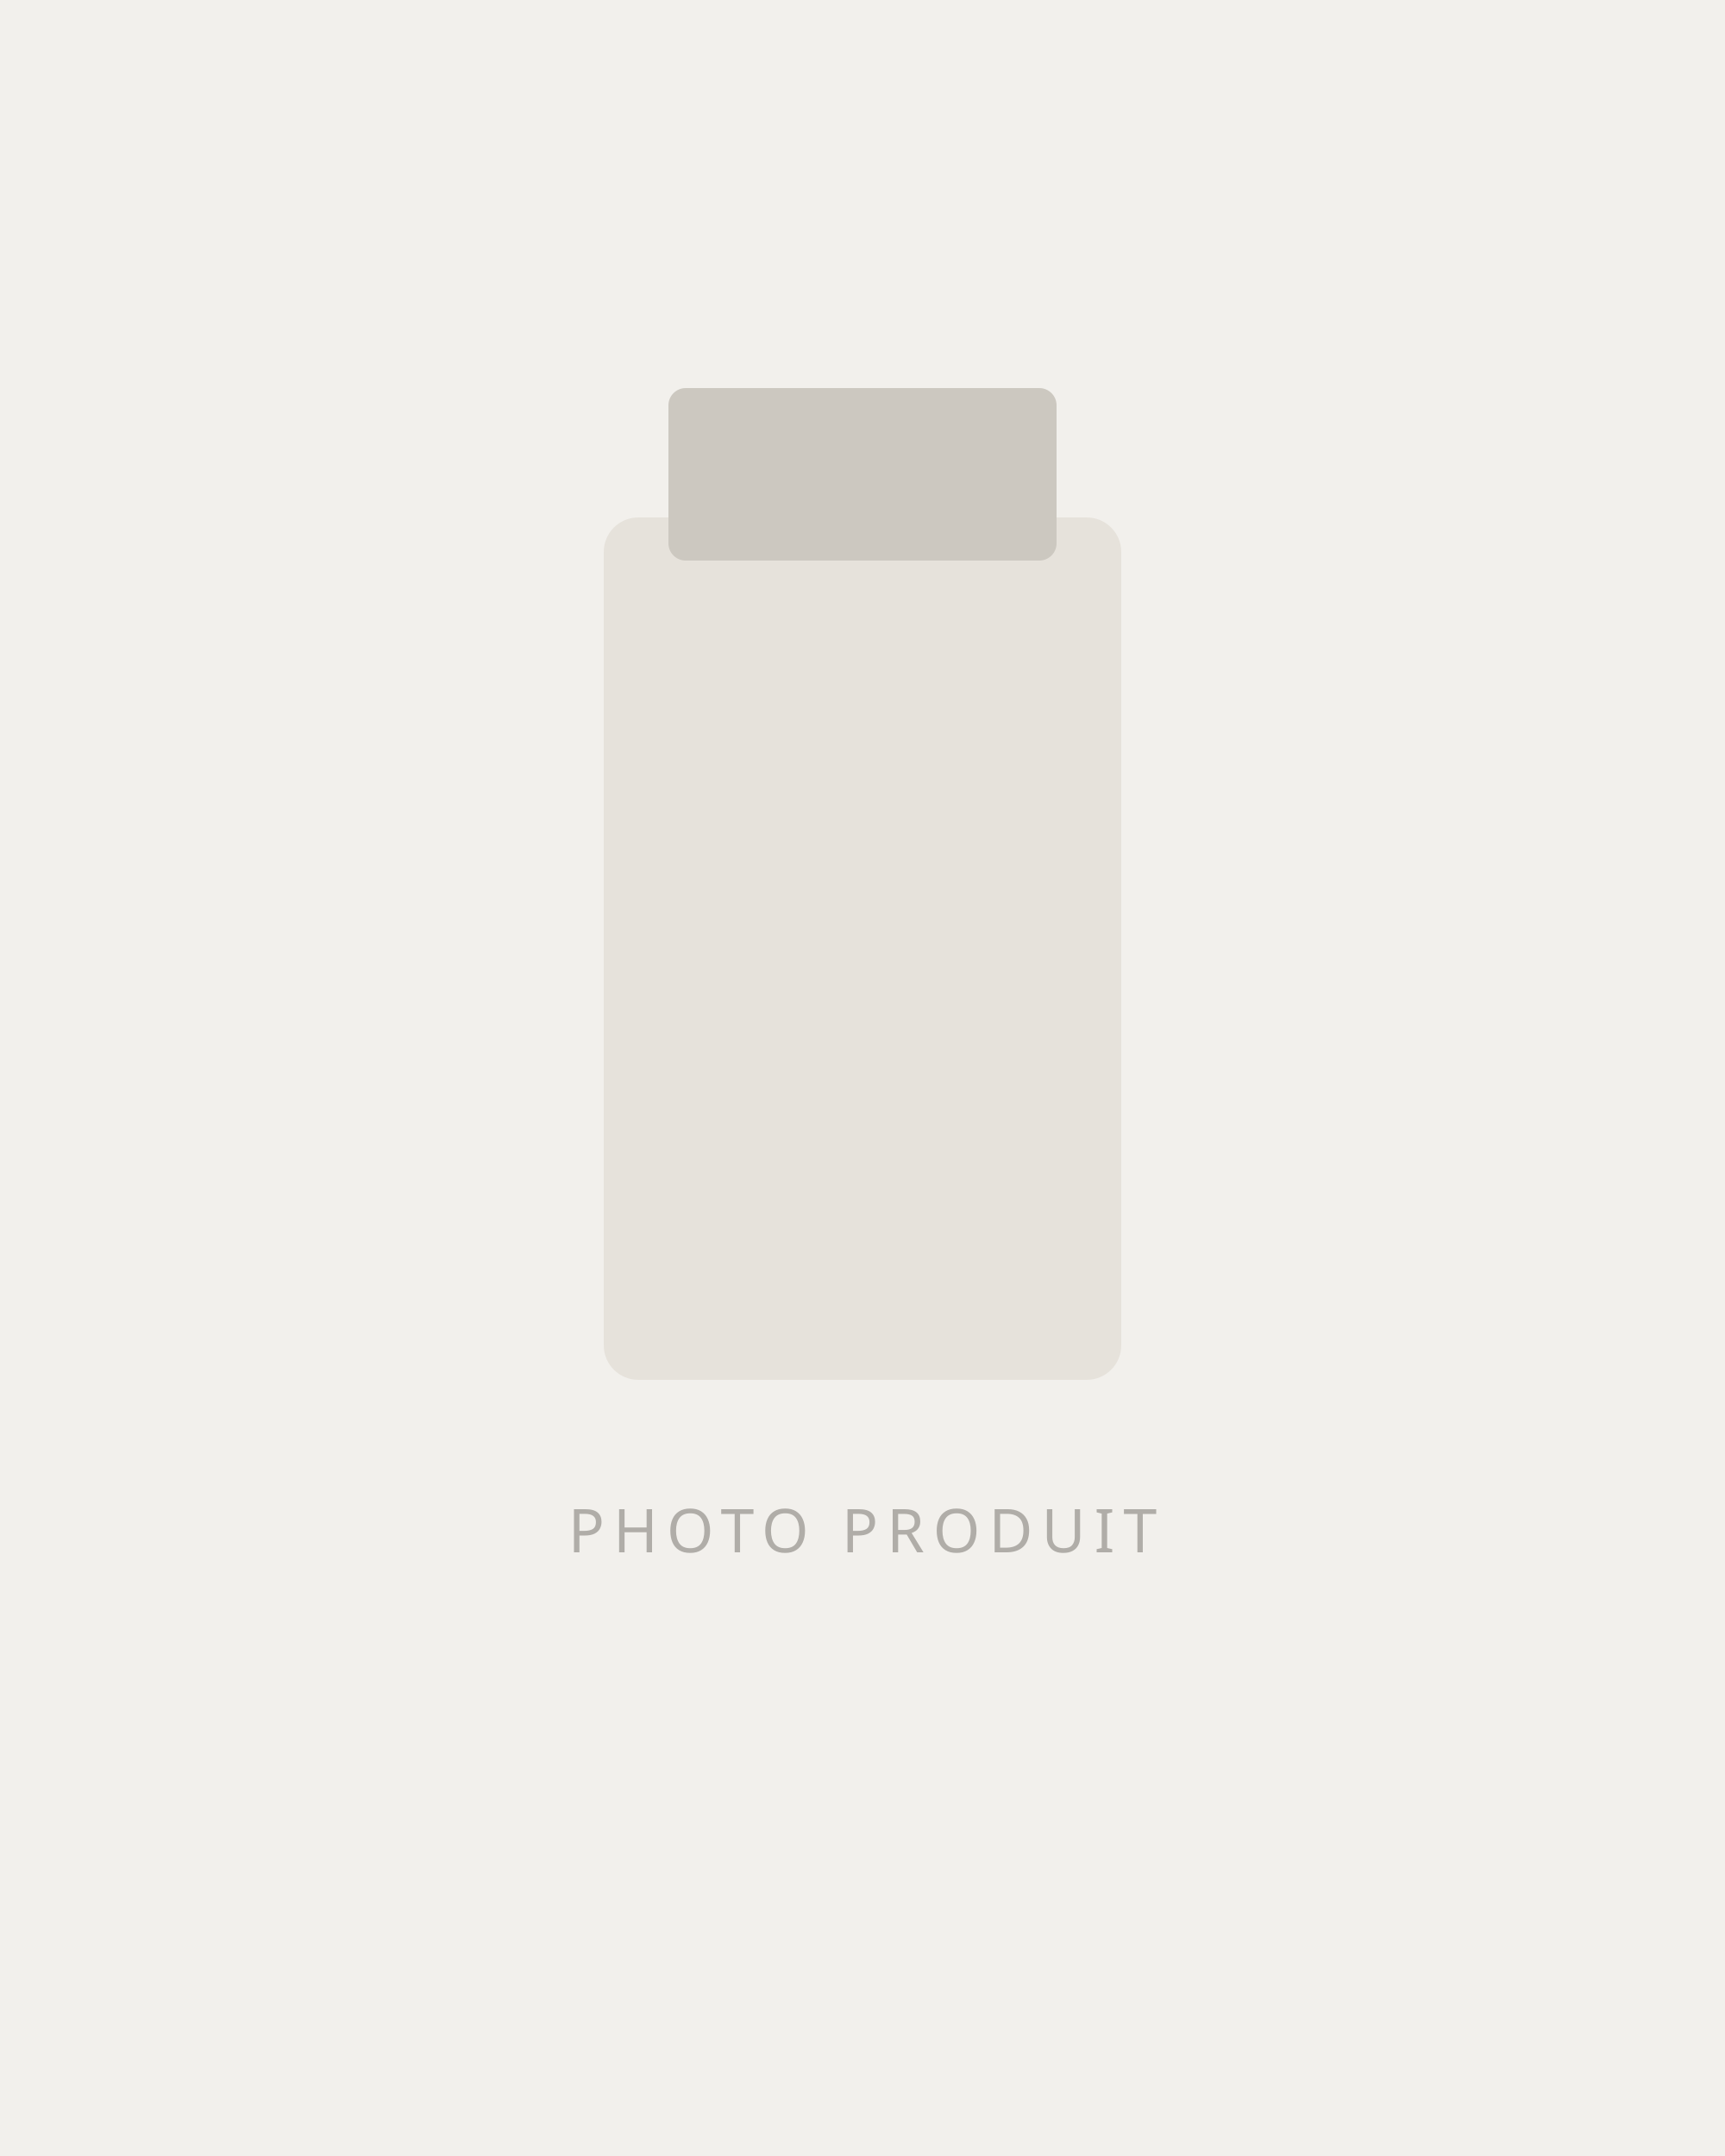
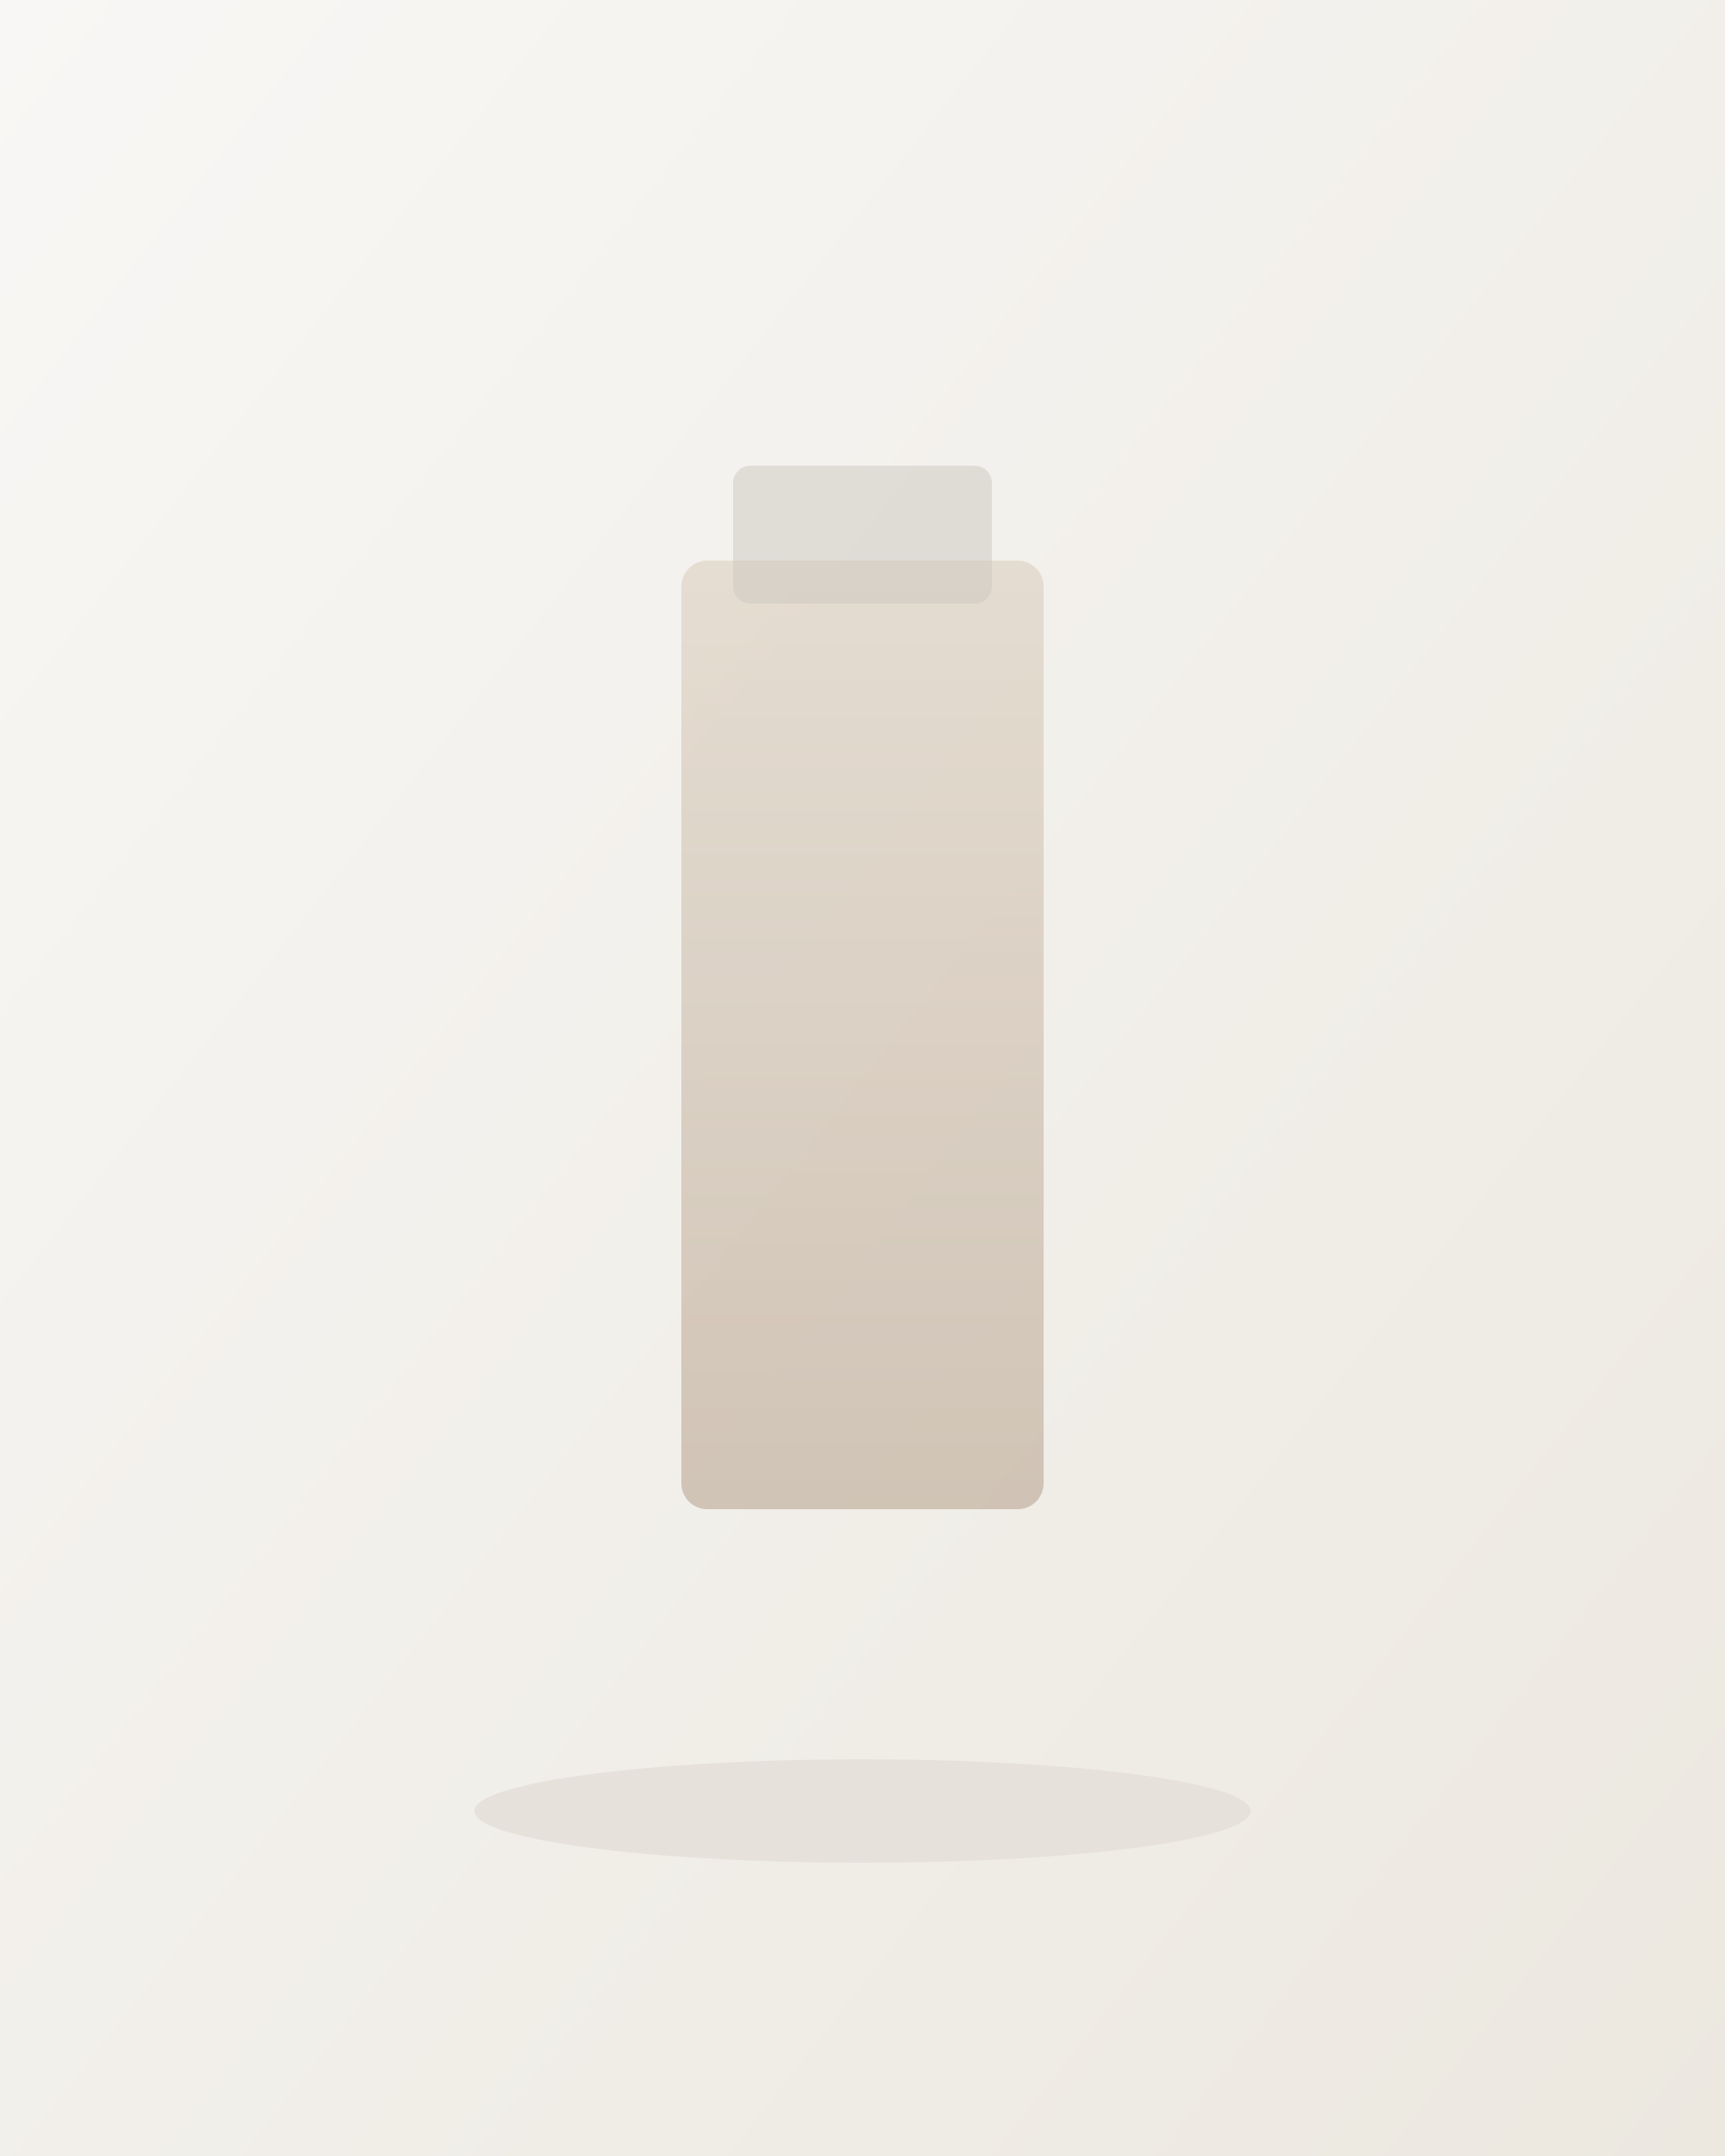
- <svg xmlns="http://www.w3.org/2000/svg" width="400" height="500" viewBox="0 0 400 500">
-   <rect width="400" height="500" fill="#f2f0ec" />
-   <rect x="140" y="120" width="120" height="200" rx="8" fill="#e6e2db" />
-   <rect x="155" y="90" width="90" height="40" rx="4" fill="#ccc8c0" />
-   <text x="200" y="360" text-anchor="middle" font-family="sans-serif" font-size="14" fill="#b0ada8" letter-spacing="2">PHOTO PRODUIT</text>
+ <svg xmlns="http://www.w3.org/2000/svg" width="400" height="500" viewBox="0 0 400 500" role="img" aria-label="Photo produit à venir">
+   <defs>
+     <linearGradient id="bg" x1="0%" y1="0%" x2="100%" y2="100%">
+       <stop offset="0%" stop-color="#f8f7f5" />
+       <stop offset="100%" stop-color="#ece8e0" />
+     </linearGradient>
+     <linearGradient id="bottle" x1="0%" y1="0%" x2="0%" y2="100%">
+       <stop offset="0%" stop-color="#d4c4b0" />
+       <stop offset="100%" stop-color="#a89078" />
+     </linearGradient>
+   </defs>
+   <rect width="400" height="500" fill="url(#bg)" />
+   <rect x="0" y="0" width="400" height="500" fill="url(#bg)" opacity="0.5" />
+   <ellipse cx="200" cy="420" rx="90" ry="12" fill="#e6e2db" />
+   <rect x="158" y="130" width="84" height="220" rx="6" fill="url(#bottle)" opacity="0.45" />
+   <rect x="170" y="108" width="60" height="32" rx="4" fill="#ccc8c0" opacity="0.5" />
</svg>
